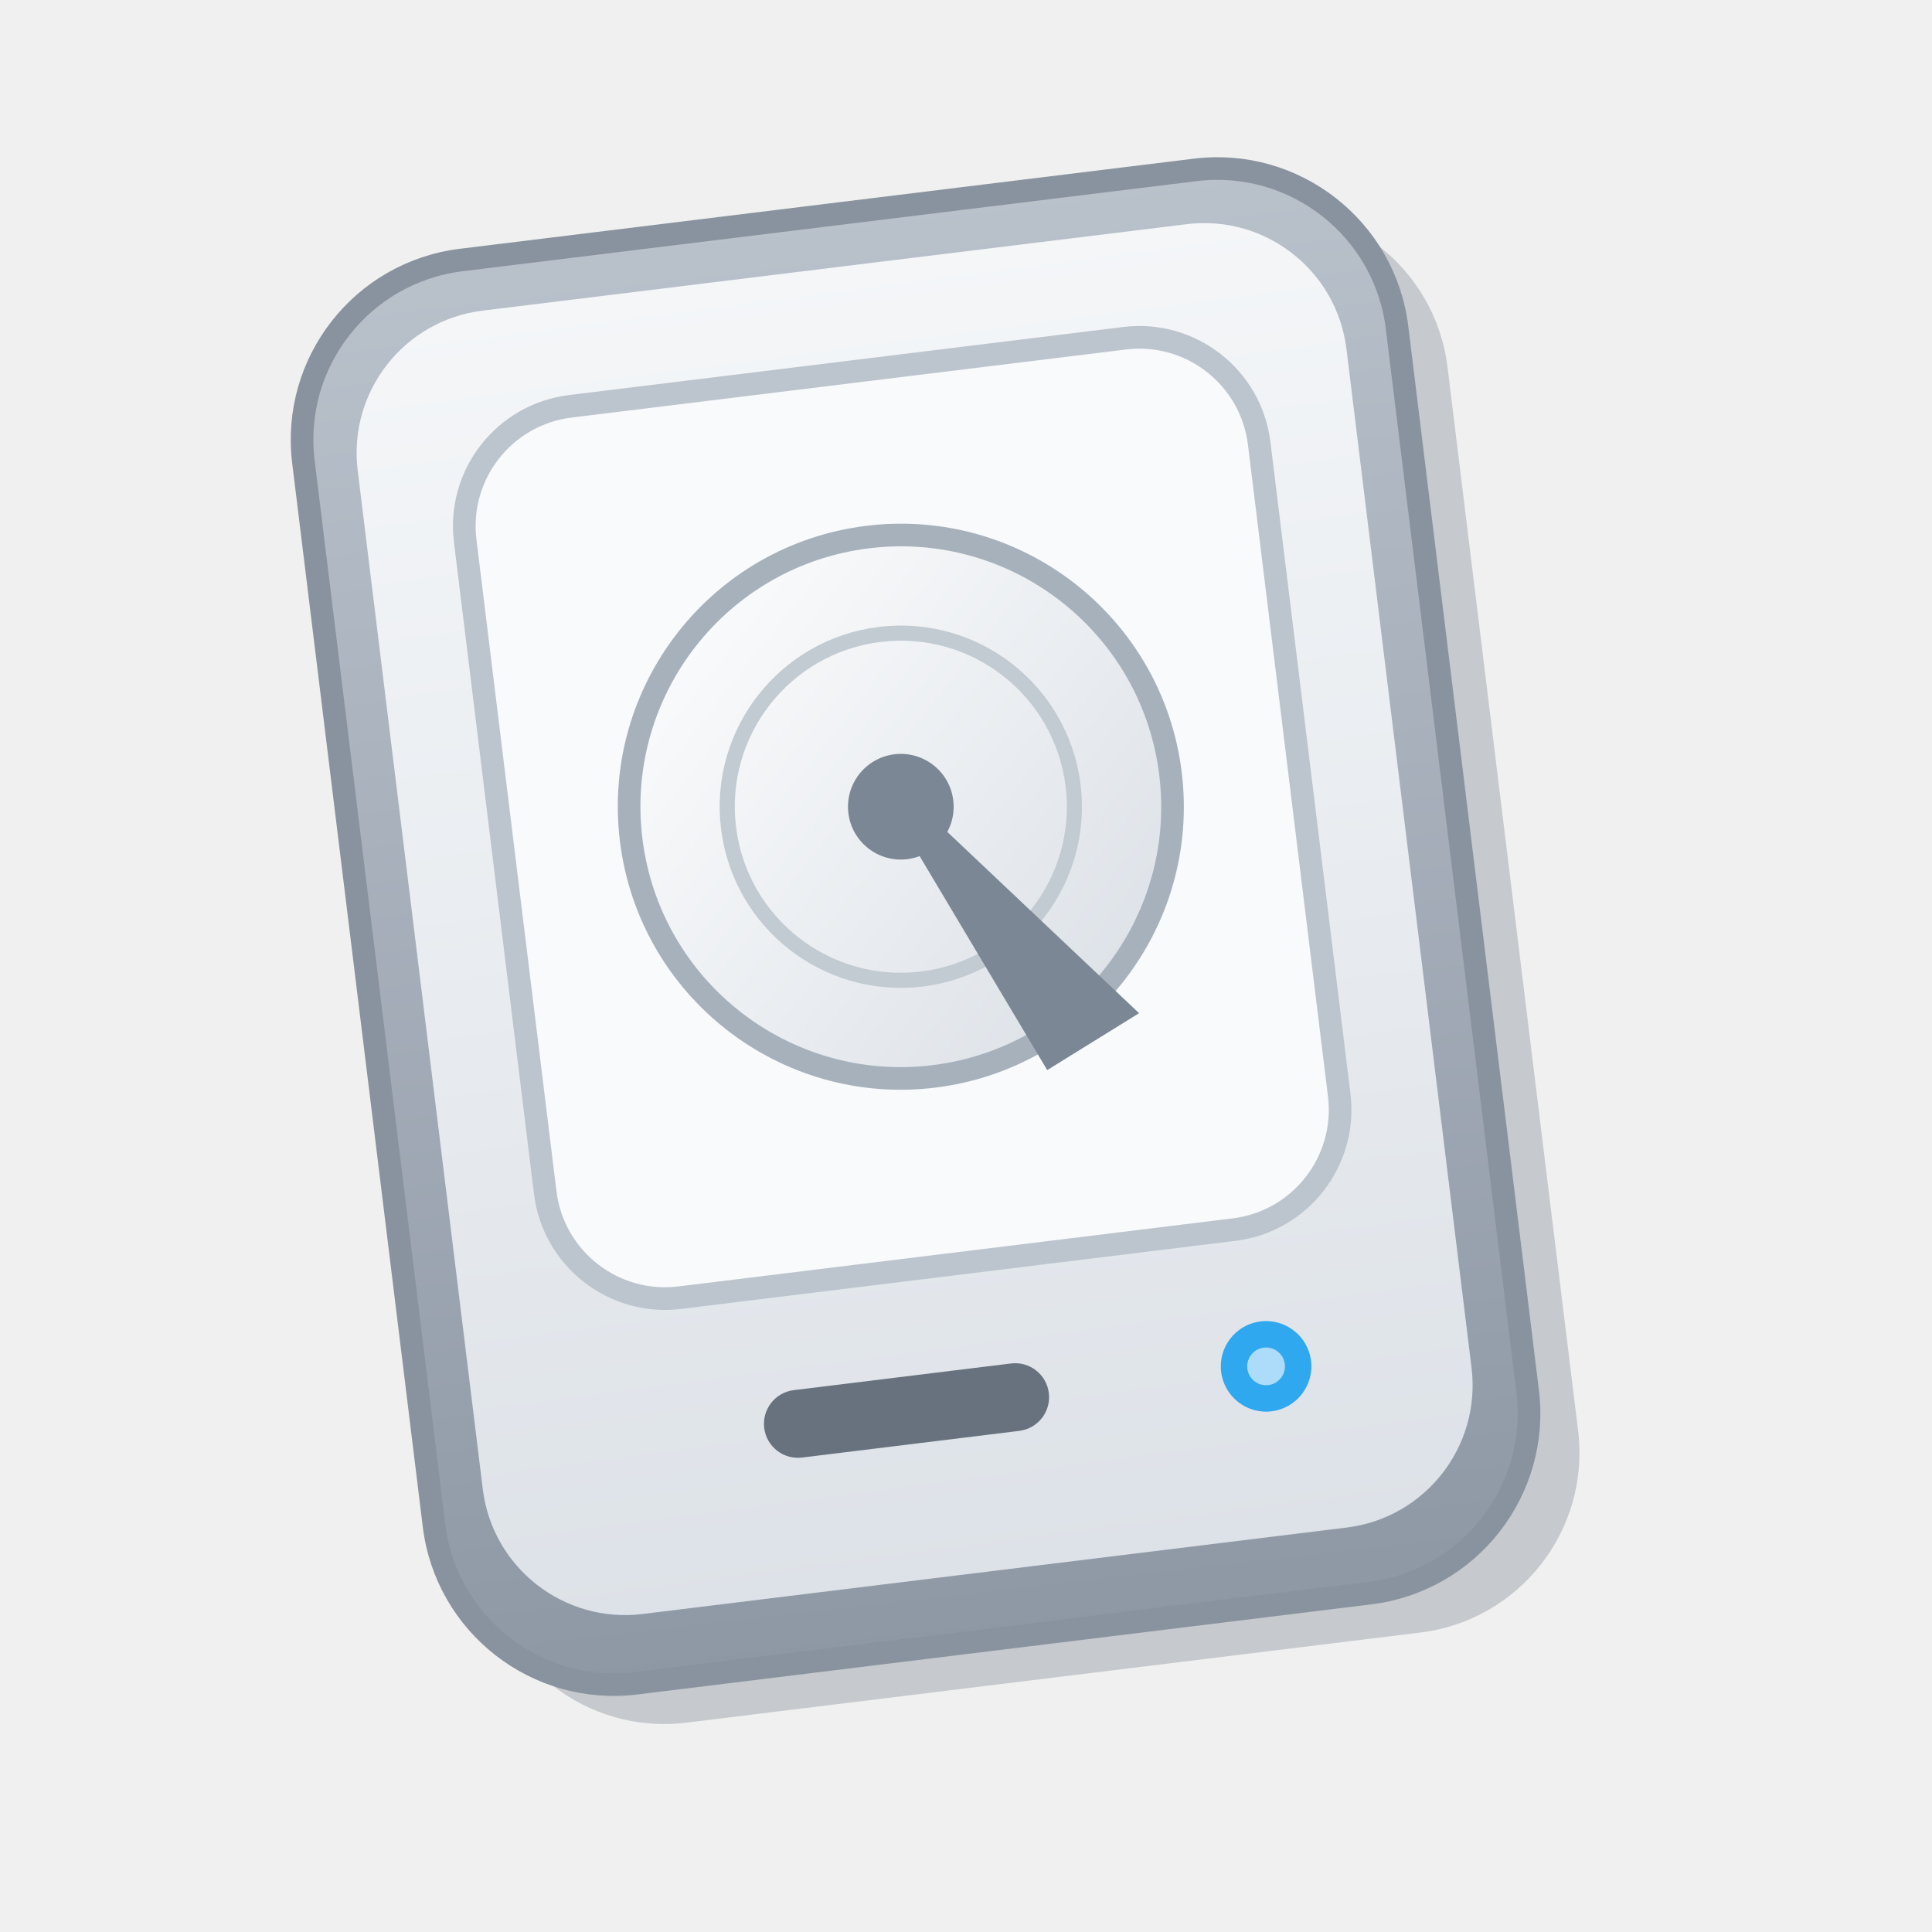
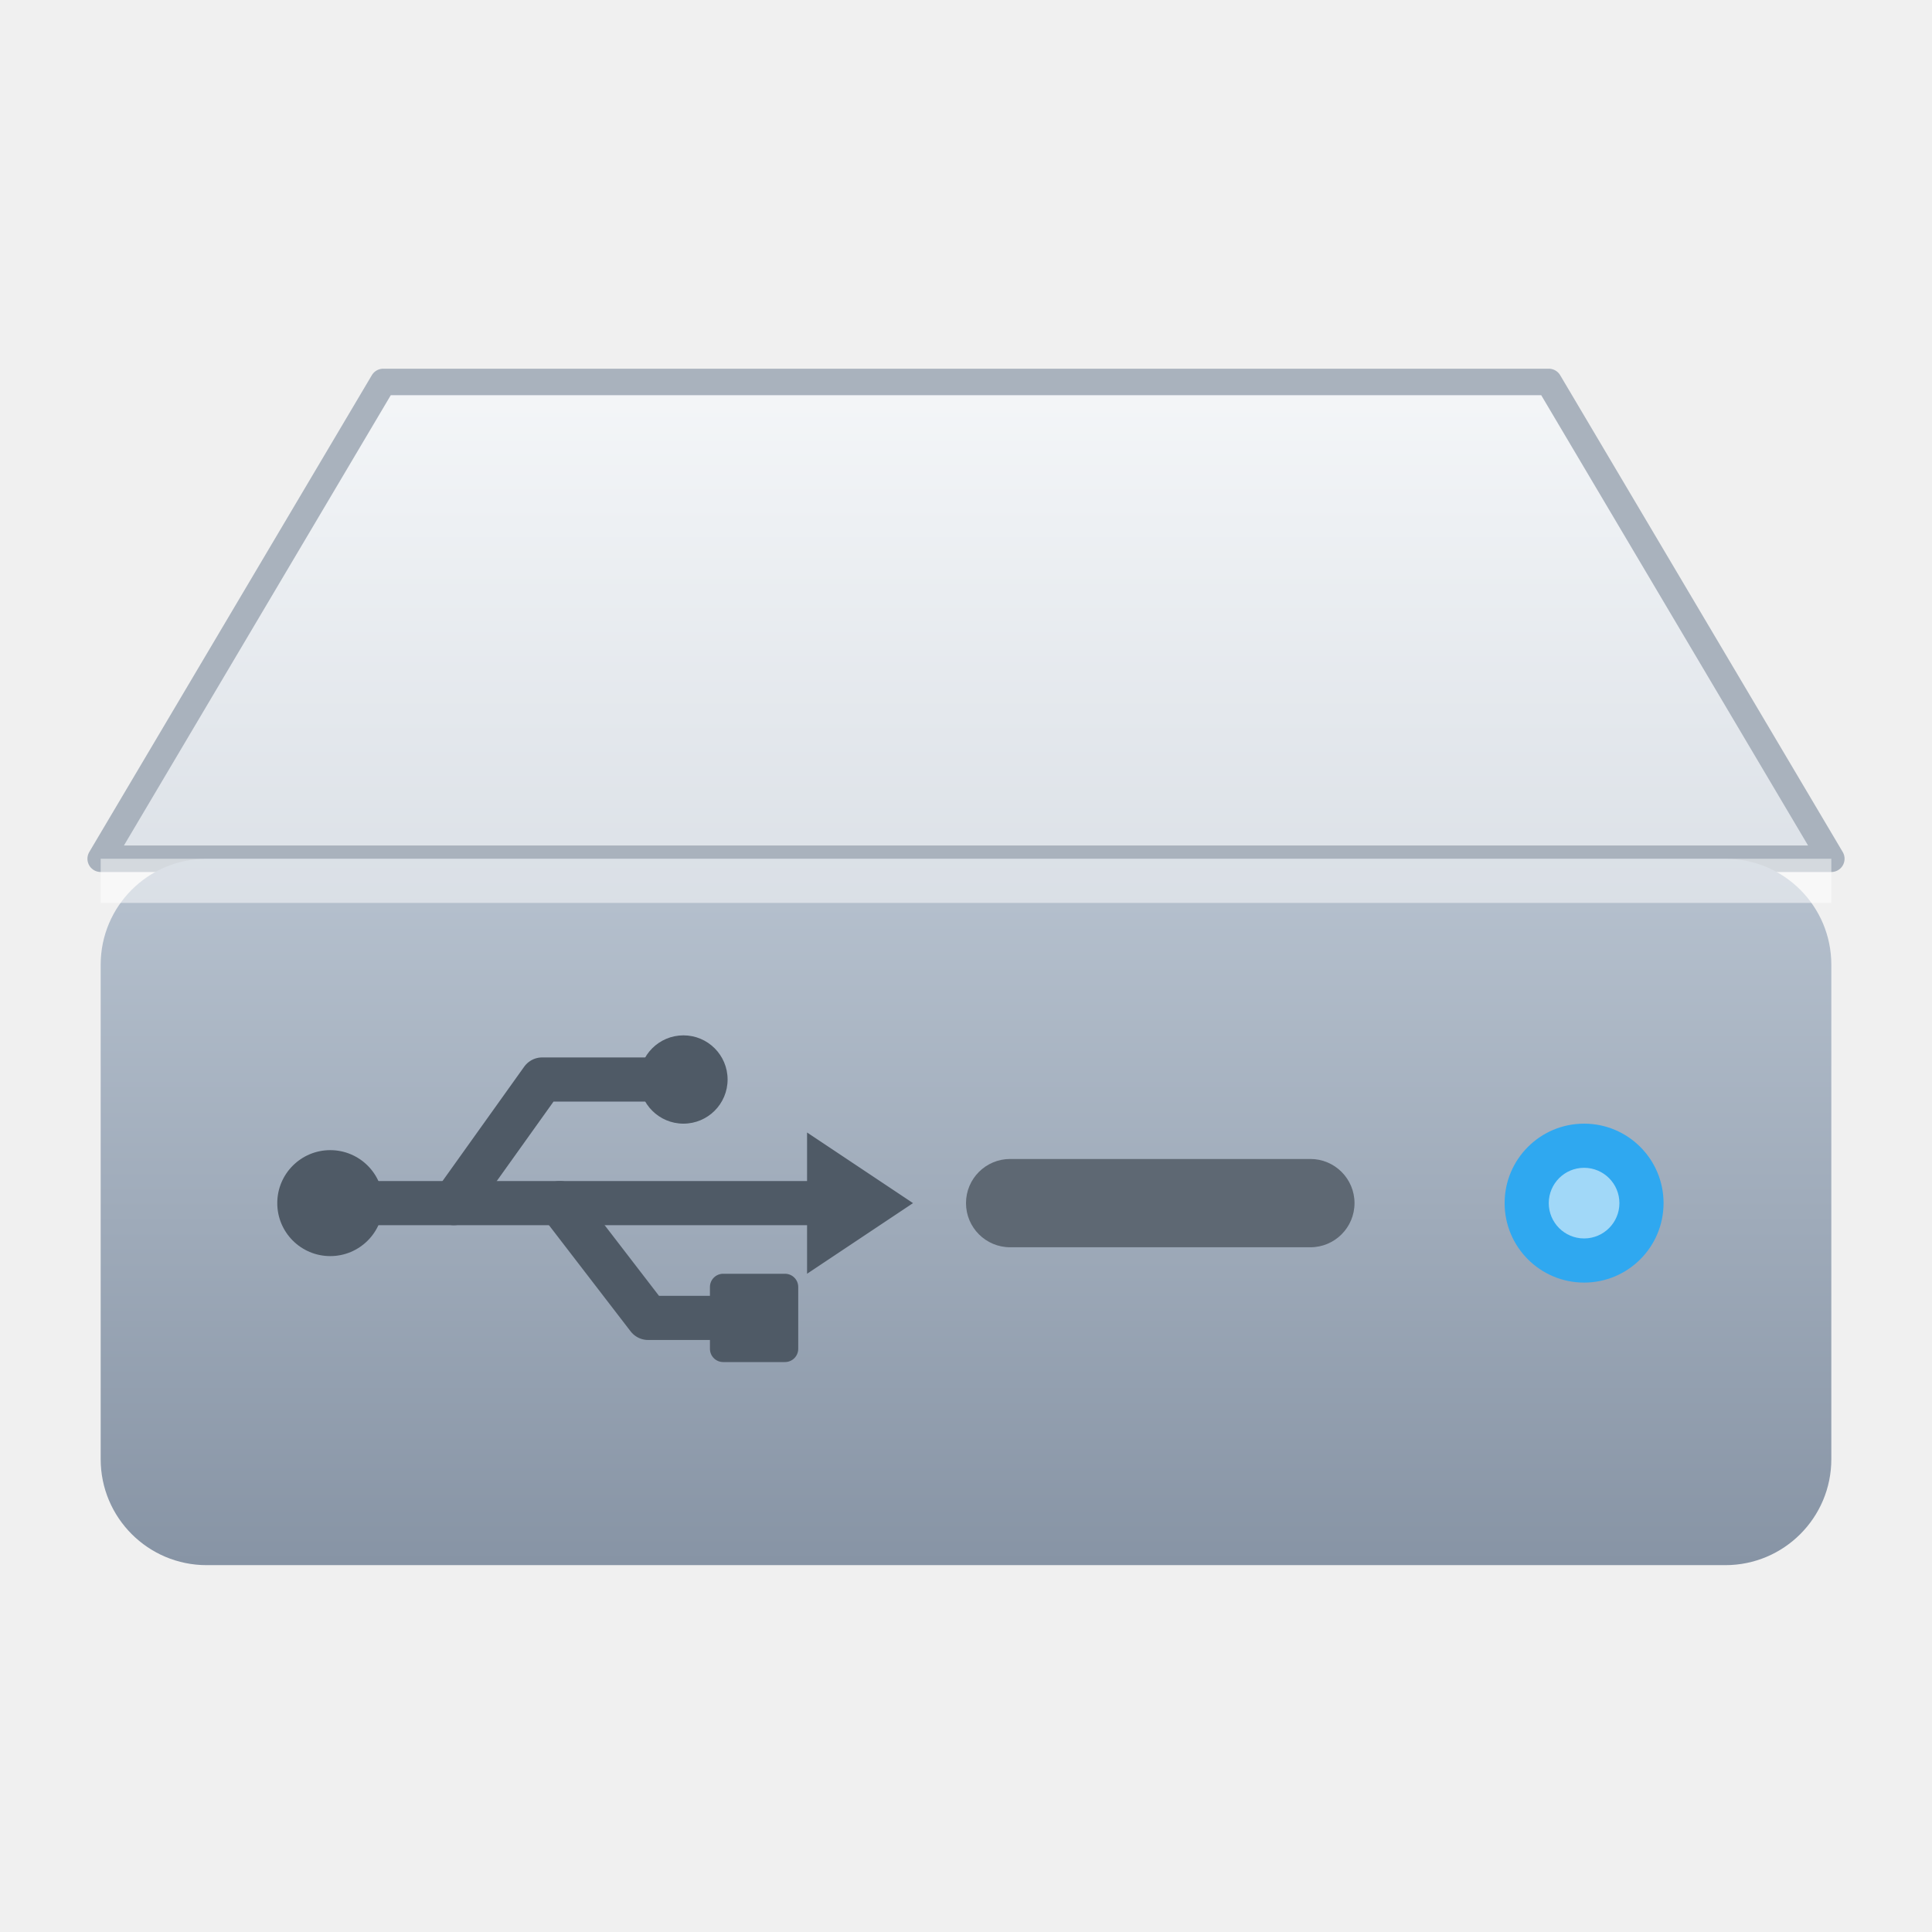
<svg xmlns="http://www.w3.org/2000/svg" width="256" height="256" viewBox="0 0 256 256">
  <defs>
-     <linearGradient id="body" x1="0" y1="0" x2="0" y2="1">
+     <linearGradient id="top" x1="0" y1="0" x2="0" y2="1">
      <stop offset="0" stop-color="#F4F6F8" />
      <stop offset="1" stop-color="#DDE2E8" />
    </linearGradient>
-     <linearGradient id="edge" x1="0" y1="0" x2="0" y2="1">
-       <stop offset="0" stop-color="#B9C1CB" />
-       <stop offset="1" stop-color="#8E98A5" />
-     </linearGradient>
-     <linearGradient id="platter" x1="0" y1="0" x2="1" y2="1">
-       <stop offset="0" stop-color="#FFFFFF" />
-       <stop offset="1" stop-color="#D8DEE5" />
+     <linearGradient id="side" x1="0" y1="0" x2="0" y2="1">
+       <stop offset="0" stop-color="#B7C2CF" />
+       <stop offset="1" stop-color="#8794A5" />
    </linearGradient>
  </defs>
-   <g transform="translate(128 128) rotate(-7) translate(-128 -128)">
-     <rect x="55" y="33" width="146" height="190" rx="24" fill="#65707C" opacity="0.3" />
-     <rect x="49" y="27" width="146" height="190" rx="24" fill="url(#edge)" stroke="#89939F" stroke-width="3" />
-     <rect x="56" y="34" width="132" height="174" rx="19" fill="url(#body)" />
-     <rect x="69" y="48" width="106" height="119" rx="16" fill="#F8FAFC" stroke="#BCC4CD" stroke-width="3" />
-     <circle cx="122" cy="106" r="36" fill="url(#platter)" stroke="#A7B1BC" stroke-width="3" />
-     <circle cx="122" cy="106" r="23" fill="none" stroke="#C2CAD2" stroke-width="2" />
-     <circle cx="122" cy="106" r="7" fill="#7B8794" />
-     <path d="M 126 108 L 150 137 L 137 143 L 122 109" fill="#7B8794" />
-     <rect x="94" y="181" width="38" height="9" rx="4.5" fill="#68727E" />
-     <circle cx="161" cy="185.5" r="6" fill="#2FA8F0" />
-     <circle cx="161" cy="185.5" r="2.5" fill="#FFFFFF" opacity="0.6" />
+   <g transform="translate(128 129) scale(1.17) translate(-128 -129)">
+     <path d="M 30 116 L 62 62 H 194 L 226 116 Z" fill="url(#top)" stroke="#A9B2BD" stroke-width="3" stroke-linejoin="round" />
+     <rect x="30" y="116" width="196" height="80" rx="12" fill="url(#side)" />
+     <rect x="30" y="116" width="196" height="5" fill="#FFFFFF" opacity="0.5" />
+     <g fill="none" stroke="#4F5A66" stroke-width="5" stroke-linecap="round" stroke-linejoin="round">
+       <path d="M 56 155 H 112" />
+       <path d="M 70 155 L 80 141 H 92" />
+       <path d="M 82 155 L 92 168 H 101" />
+     </g>
+     <path d="M 110 147 L 122 155 L 110 163 Z" fill="#4F5A66" />
+     <circle cx="56" cy="155" r="6" fill="#4F5A66" />
+     <circle cx="96" cy="141" r="5" fill="#4F5A66" />
+     <rect x="99" y="163" width="10" height="10" rx="1.5" fill="#4F5A66" />
+     <rect x="128" y="150" width="44" height="10" rx="5" fill="#5E6873" />
+     <circle cx="198" cy="155" r="9" fill="#2FA8F0" />
+     <circle cx="198" cy="155" r="4" fill="#FFFFFF" opacity="0.55" />
  </g>
</svg>
